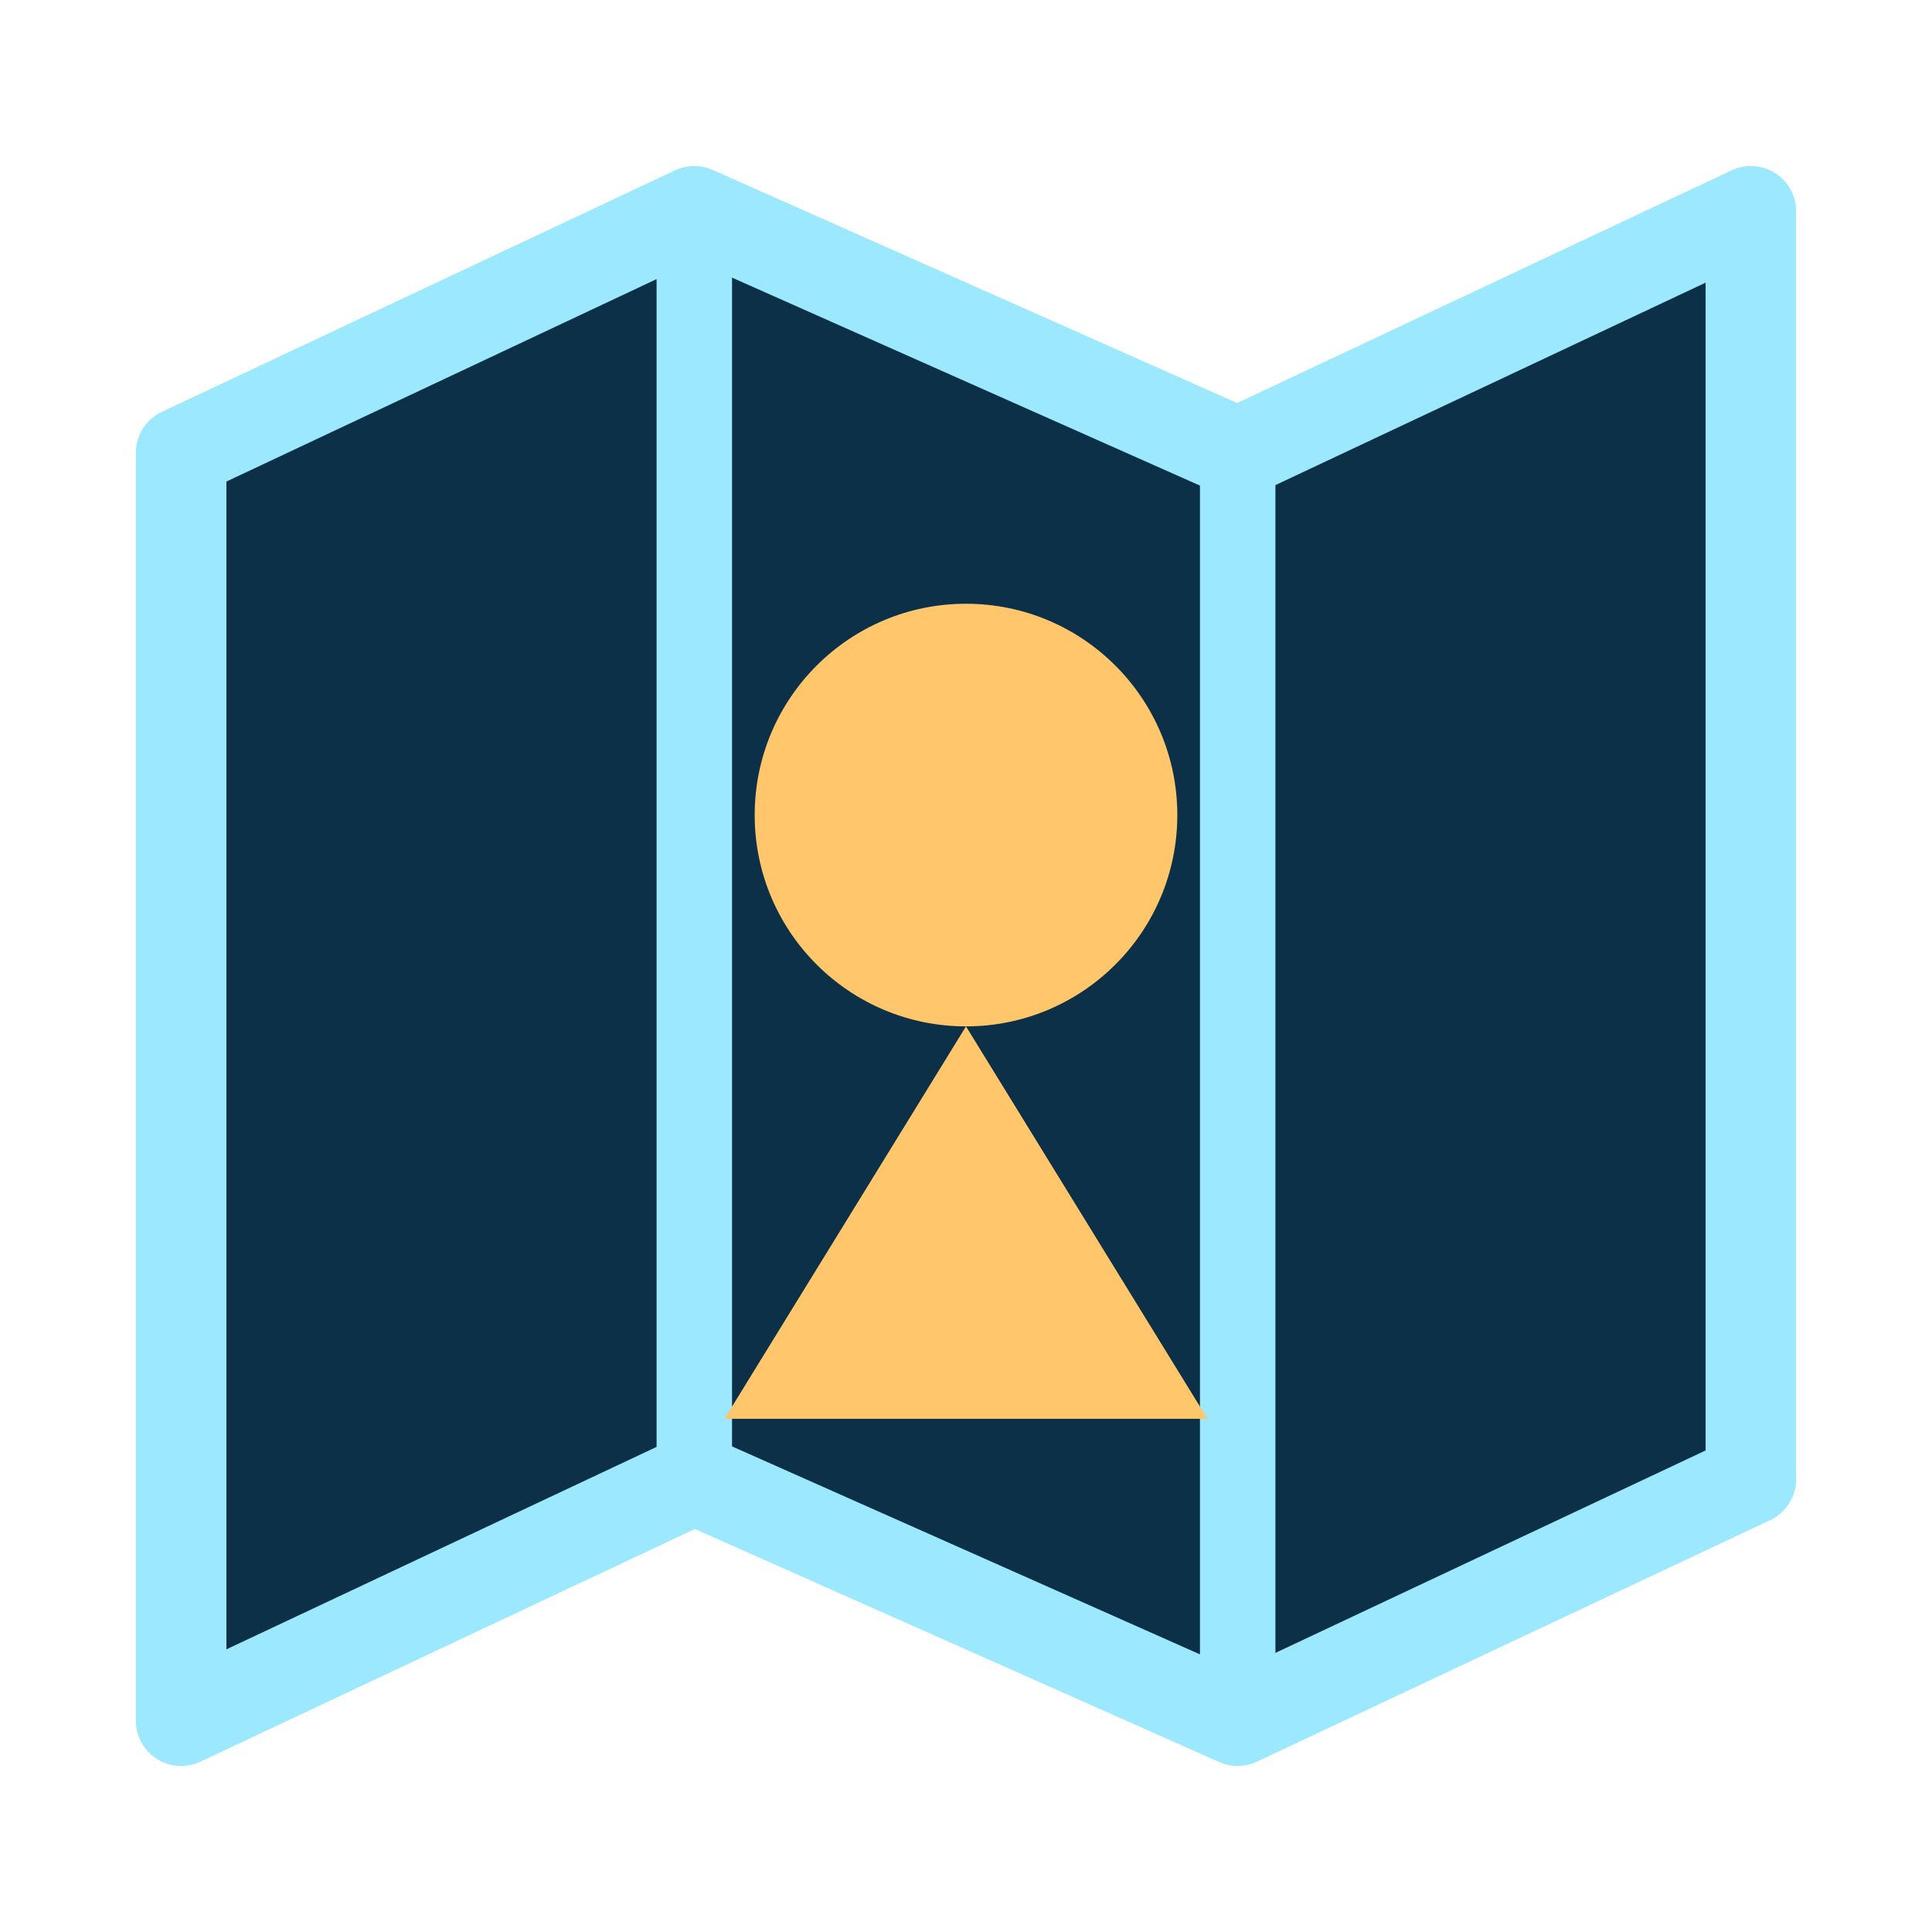
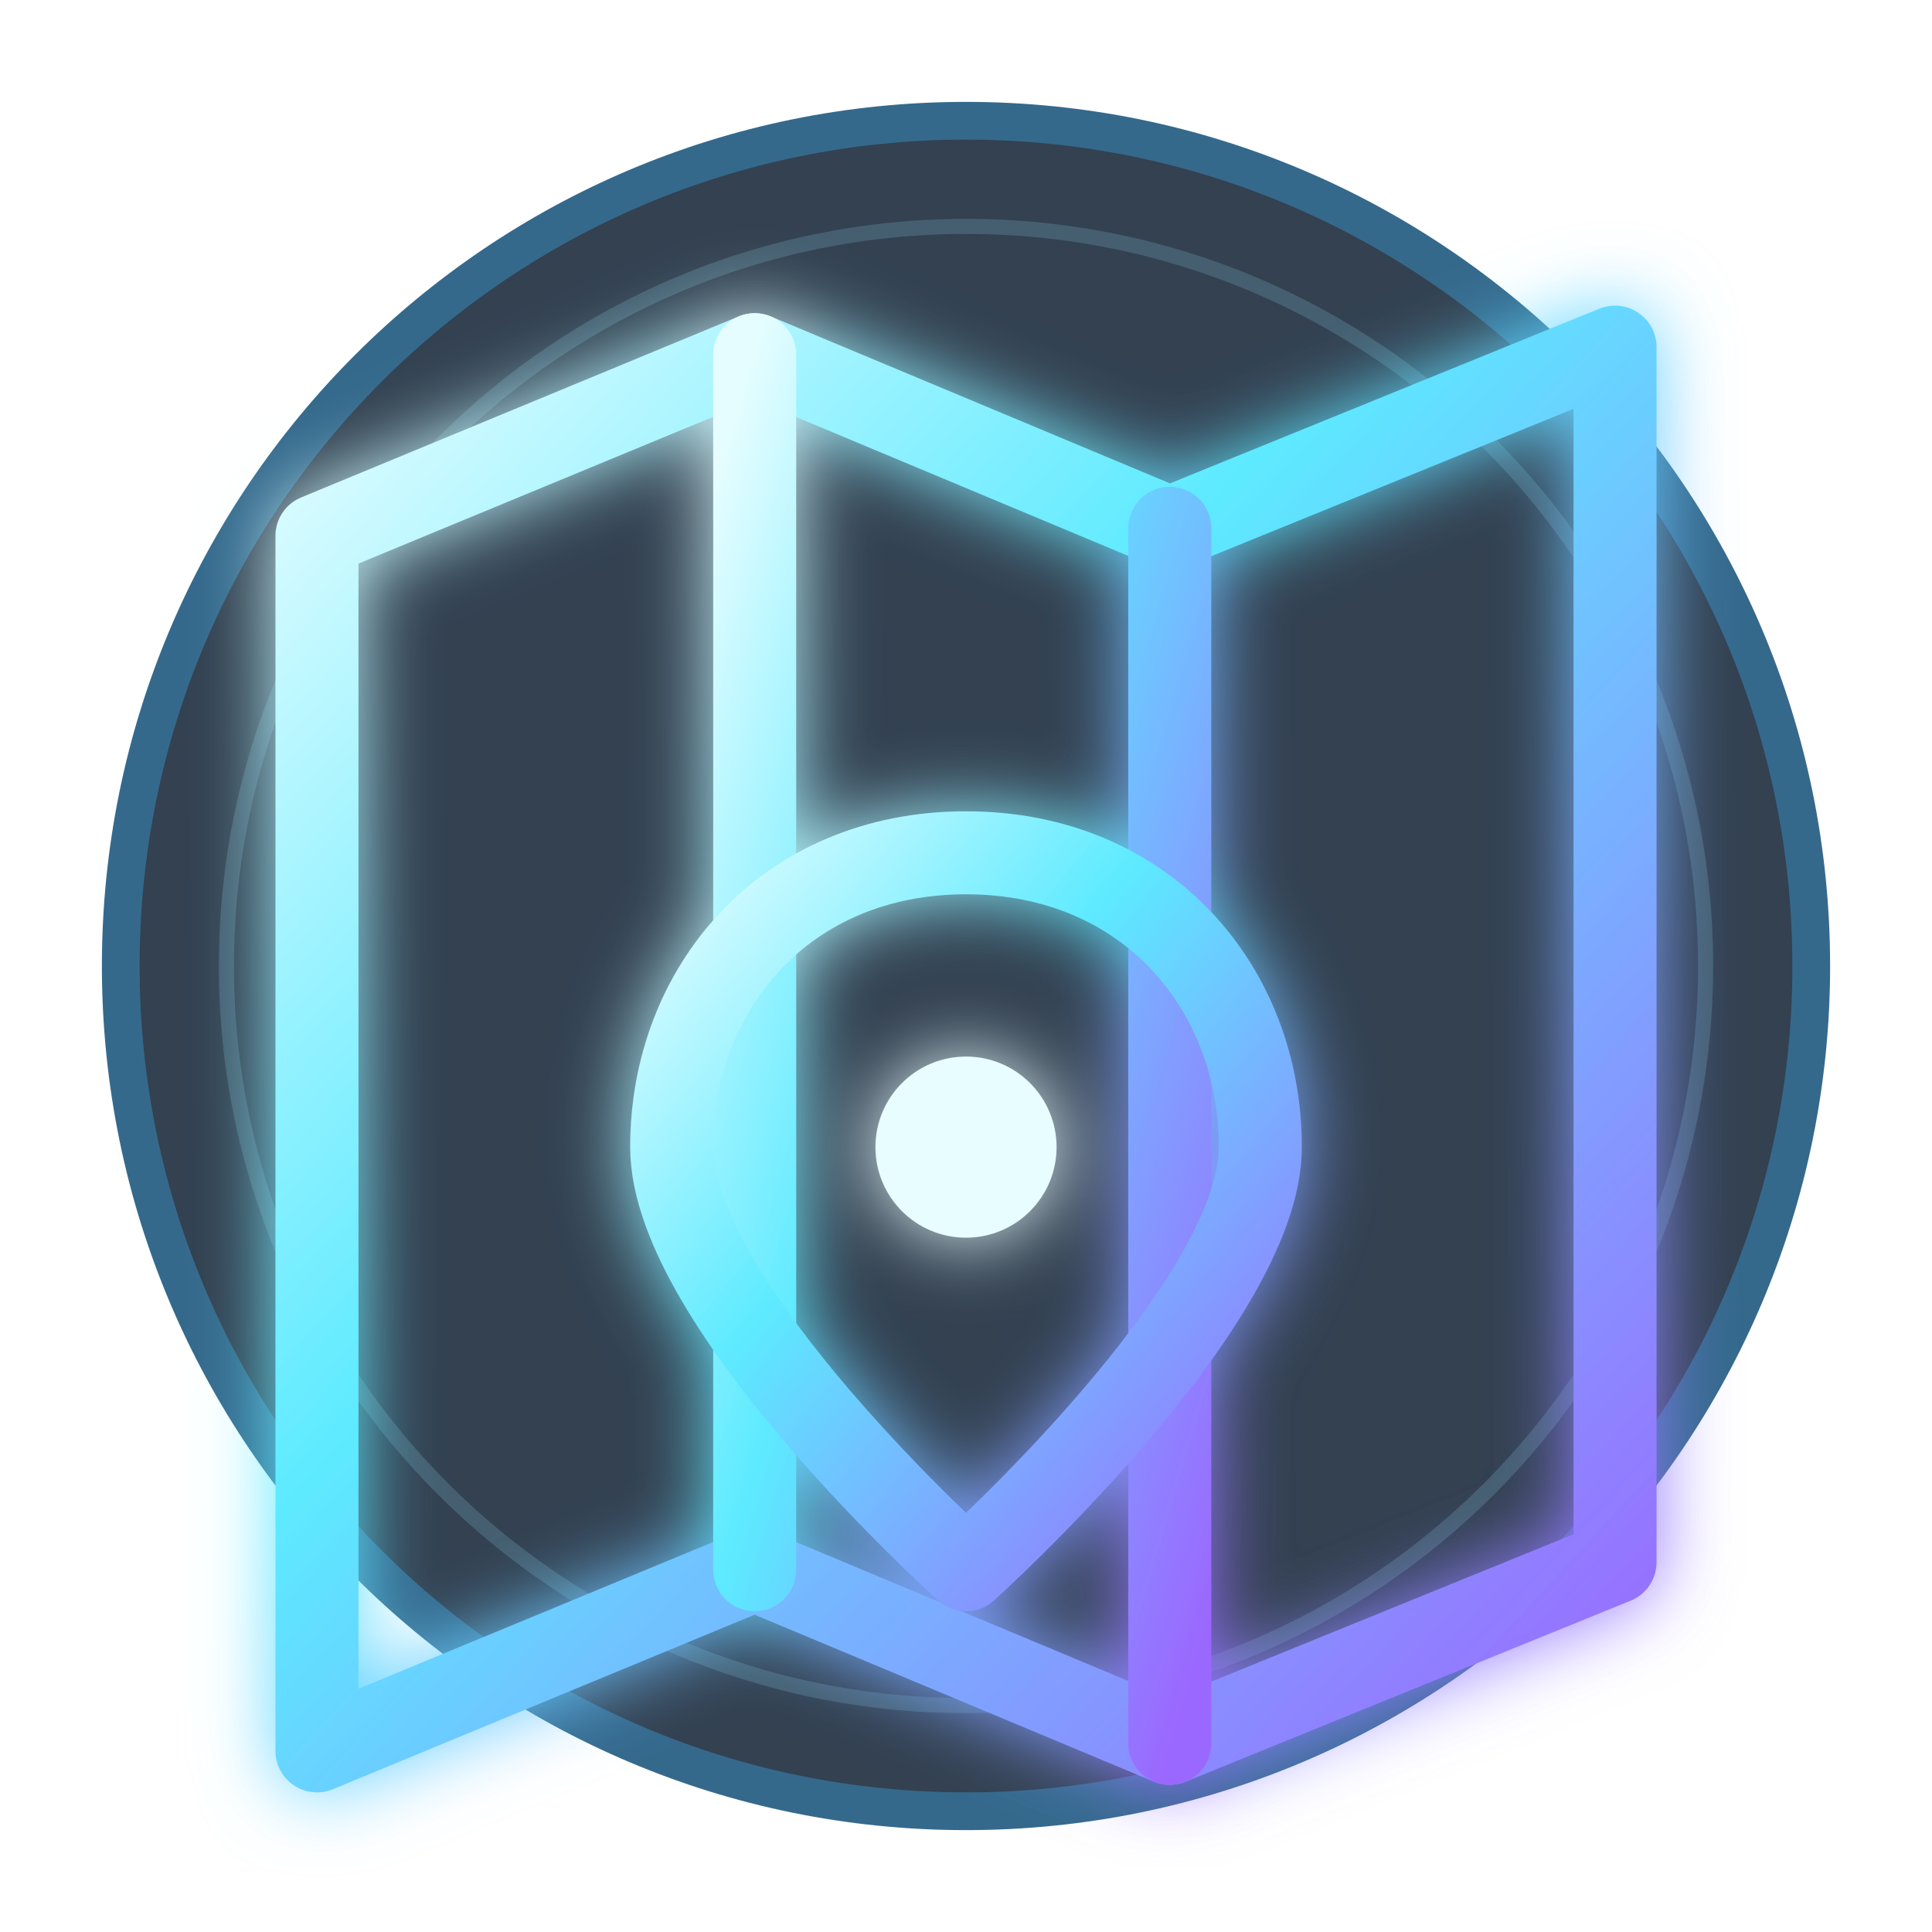
- <svg xmlns="http://www.w3.org/2000/svg" viewBox="0 0 64 64">
-   <path d="m6 15 17-8 18 8 17-8v42l-17 8-18-8-17 8Z" fill="#0b3047" stroke="#9be8ff" stroke-width="3" stroke-linejoin="round" />
-   <path d="M23 7v42M41 15v42" fill="none" stroke="#9be8ff" stroke-width="2.5" />
-   <circle cx="32" cy="27" r="7" fill="#ffc66b" />
-   <path d="M32 34 24 47h16Z" fill="#ffc66b" />
+ <svg xmlns="http://www.w3.org/2000/svg" width="256" height="256" viewBox="0 0 256 256">
+   <defs>
+     <linearGradient id="g" x1="0" y1="0" x2="1" y2="1">
+       <stop stop-color="#e5fdff" />
+       <stop offset=".4" stop-color="#5deaff" />
+       <stop offset="1" stop-color="#9b68ff" />
+     </linearGradient>
+     <filter id="glow" x="-100%" y="-100%" width="300%" height="300%">
+       <feGaussianBlur stdDeviation="5" result="b" />
+       <feMerge>
+         <feMergeNode in="b" />
+         <feMergeNode in="SourceGraphic" />
+       </feMerge>
+     </filter>
+   </defs>
+   <circle cx="128" cy="128" r="112" fill="#07182b" fill-opacity=".82" stroke="#35698c" stroke-width="5" />
+   <circle cx="128" cy="128" r="98" fill="none" stroke="#94dff4" stroke-opacity=".19" stroke-width="2" />
+   <g filter="url(#glow)" fill="none" stroke="url(#g)" stroke-width="11" stroke-linecap="round" stroke-linejoin="round">
+     <path d="m42 71 58-24 55 23 59-24v161l-59 24-55-23-58 24Z" />
+     <path d="M100 47v161m55-138v161" />
+     <path d="M128 113c-24 0-39 18-39 39s39 56 39 56 39-35 39-56-15-39-39-39Z" />
+     <circle cx="128" cy="152" r="12" fill="#e8fdff" stroke="none" />
+   </g>
</svg>
